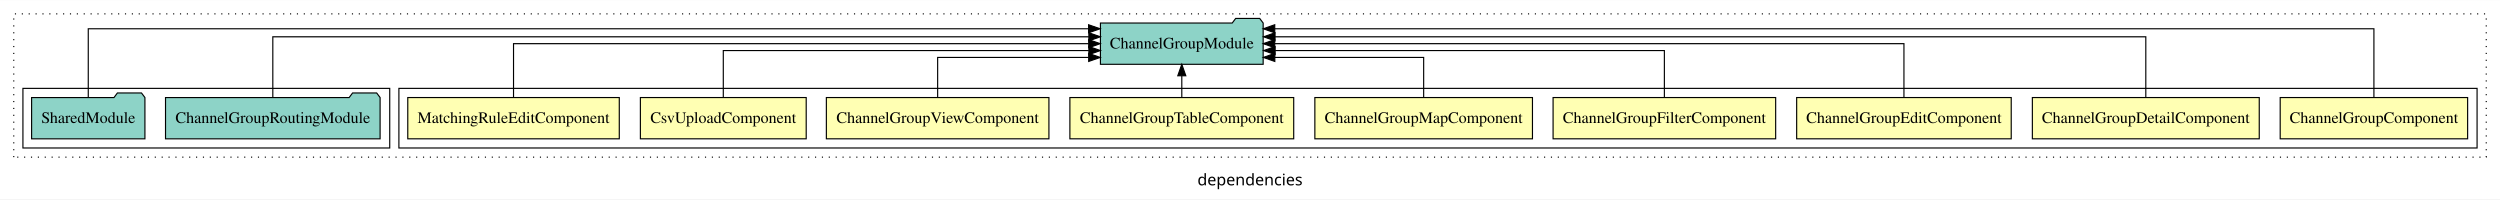
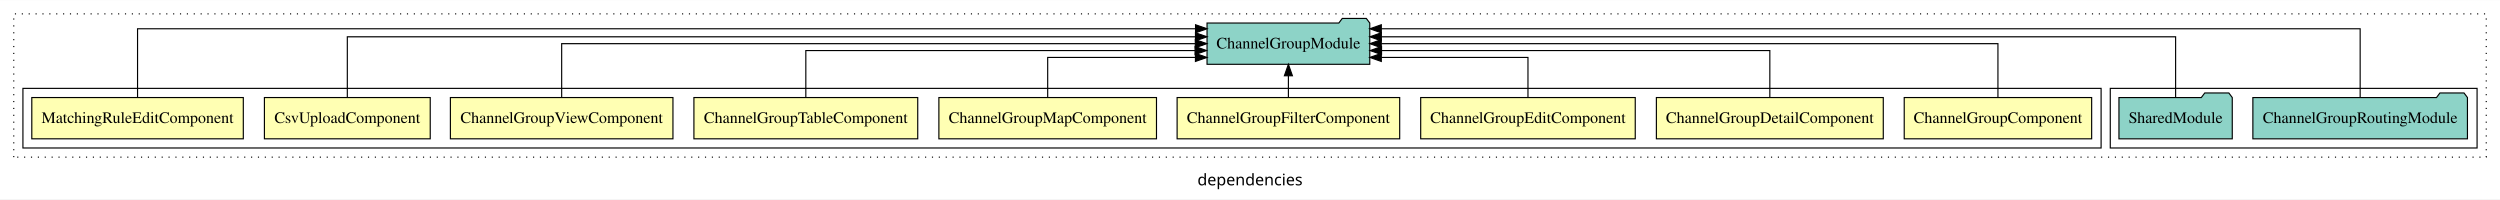
<svg xmlns="http://www.w3.org/2000/svg" width="2181pt" height="174pt" viewBox="0.00 0.00 2181.00 173.80">
  <g id="graph0" class="graph" transform="scale(1 1) rotate(0) translate(4 169.8)">
    <polygon fill="white" stroke="transparent" points="-4,4 -4,-169.8 2177,-169.8 2177,4 -4,4" />
    <text text-anchor="middle" x="1086.5" y="-8.2" font-family="sans-serif" font-size="14.00">dependencies</text>
    <g id="clust1" class="cluster">
      <polygon fill="none" stroke="black" stroke-dasharray="1,5" points="8,-32.8 8,-157.8 2165,-157.8 2165,-32.8 8,-32.8" />
    </g>
+     <g id="clust12" class="cluster">
+       <polygon fill="none" stroke="black" points="1837,-40.8 1837,-92.8 2157,-92.8 2157,-40.8 1837,-40.8" />
+     </g>
    <g id="clust2" class="cluster">
-       <polygon fill="none" stroke="black" points="344,-40.8 344,-92.8 2157,-92.8 2157,-40.8 344,-40.8" />
-     </g>
-     <g id="clust12" class="cluster">
-       <polygon fill="none" stroke="black" points="16,-40.8 16,-92.8 336,-92.8 336,-40.8 16,-40.8" />
+       <polygon fill="none" stroke="black" points="16,-40.8 16,-92.8 1829,-92.8 1829,-40.8 16,-40.8" />
    </g>
    <g id="node1" class="node">
-       <polygon fill="#ffffb3" stroke="black" points="2148.76,-84.8 1985.24,-84.8 1985.24,-48.8 2148.76,-48.8 2148.76,-84.8" />
-       <text text-anchor="middle" x="2067" y="-62.6" font-family="Times,serif" font-size="14.00">ChannelGroupComponent</text>
+       <polygon fill="#ffffb3" stroke="black" points="1820.76,-84.8 1657.24,-84.8 1657.24,-48.8 1820.76,-48.8 1820.76,-84.8" />
+       <text text-anchor="middle" x="1739" y="-62.6" font-family="Times,serif" font-size="14.00">ChannelGroupComponent</text>
    </g>
    <g id="node10" class="node">
-       <polygon fill="#8dd3c7" stroke="black" points="1097.98,-149.8 1094.98,-153.8 1073.98,-153.8 1070.98,-149.8 956.02,-149.8 956.02,-113.8 1097.98,-113.8 1097.98,-149.8" />
-       <text text-anchor="middle" x="1027" y="-127.6" font-family="Times,serif" font-size="14.00">ChannelGroupModule</text>
+       <polygon fill="#8dd3c7" stroke="black" points="1190.98,-149.8 1187.98,-153.8 1166.98,-153.8 1163.98,-149.8 1049.02,-149.8 1049.02,-113.8 1190.98,-113.8 1190.98,-149.8" />
+       <text text-anchor="middle" x="1120" y="-127.6" font-family="Times,serif" font-size="14.00">ChannelGroupModule</text>
    </g>
    <g id="edge1" class="edge">
-       <path fill="none" stroke="black" d="M2067,-84.89C2067,-107.93 2067,-144.8 2067,-144.8 2067,-144.8 1108.07,-144.8 1108.07,-144.8" />
-       <polygon fill="black" stroke="black" points="1108.07,-141.3 1098.07,-144.8 1108.07,-148.3 1108.07,-141.3" />
+       <path fill="none" stroke="black" d="M1739,-84.91C1739,-104.14 1739,-131.8 1739,-131.8 1739,-131.8 1201.01,-131.8 1201.01,-131.8" />
+       <polygon fill="black" stroke="black" points="1201.01,-128.3 1191.01,-131.8 1201.01,-135.3 1201.01,-128.3" />
    </g>
    <g id="node2" class="node">
-       <polygon fill="#ffffb3" stroke="black" points="1966.97,-84.8 1769.03,-84.8 1769.03,-48.8 1966.97,-48.8 1966.97,-84.8" />
-       <text text-anchor="middle" x="1868" y="-62.6" font-family="Times,serif" font-size="14.00">ChannelGroupDetailComponent</text>
+       <polygon fill="#ffffb3" stroke="black" points="1638.97,-84.8 1441.03,-84.8 1441.03,-48.8 1638.97,-48.8 1638.97,-84.8" />
+       <text text-anchor="middle" x="1540" y="-62.6" font-family="Times,serif" font-size="14.00">ChannelGroupDetailComponent</text>
    </g>
    <g id="edge2" class="edge">
-       <path fill="none" stroke="black" d="M1868,-85.08C1868,-106.12 1868,-137.8 1868,-137.8 1868,-137.8 1108.34,-137.8 1108.34,-137.8" />
-       <polygon fill="black" stroke="black" points="1108.34,-134.3 1098.34,-137.8 1108.34,-141.3 1108.34,-134.3" />
+       <path fill="none" stroke="black" d="M1540,-84.82C1540,-102.17 1540,-125.8 1540,-125.8 1540,-125.8 1201.25,-125.8 1201.25,-125.8" />
+       <polygon fill="black" stroke="black" points="1201.25,-122.3 1191.25,-125.8 1201.25,-129.3 1201.25,-122.3" />
    </g>
    <g id="node3" class="node">
-       <polygon fill="#ffffb3" stroke="black" points="1750.59,-84.8 1563.41,-84.8 1563.41,-48.8 1750.59,-48.8 1750.59,-84.8" />
-       <text text-anchor="middle" x="1657" y="-62.6" font-family="Times,serif" font-size="14.00">ChannelGroupEditComponent</text>
+       <polygon fill="#ffffb3" stroke="black" points="1422.59,-84.8 1235.41,-84.8 1235.41,-48.8 1422.59,-48.8 1422.59,-84.8" />
+       <text text-anchor="middle" x="1329" y="-62.6" font-family="Times,serif" font-size="14.00">ChannelGroupEditComponent</text>
    </g>
    <g id="edge3" class="edge">
-       <path fill="none" stroke="black" d="M1657,-84.91C1657,-104.14 1657,-131.8 1657,-131.8 1657,-131.8 1108.04,-131.8 1108.04,-131.8" />
-       <polygon fill="black" stroke="black" points="1108.04,-128.3 1098.04,-131.8 1108.04,-135.3 1108.04,-128.3" />
+       <path fill="none" stroke="black" d="M1329,-85.04C1329,-100.37 1329,-119.8 1329,-119.8 1329,-119.8 1201.05,-119.8 1201.05,-119.8" />
+       <polygon fill="black" stroke="black" points="1201.05,-116.3 1191.05,-119.8 1201.05,-123.3 1201.05,-116.3" />
    </g>
    <g id="node4" class="node">
-       <polygon fill="#ffffb3" stroke="black" points="1545.09,-84.8 1350.91,-84.8 1350.91,-48.8 1545.09,-48.8 1545.09,-84.8" />
-       <text text-anchor="middle" x="1448" y="-62.6" font-family="Times,serif" font-size="14.00">ChannelGroupFilterComponent</text>
+       <polygon fill="#ffffb3" stroke="black" points="1217.09,-84.8 1022.91,-84.8 1022.91,-48.8 1217.09,-48.8 1217.09,-84.8" />
+       <text text-anchor="middle" x="1120" y="-62.6" font-family="Times,serif" font-size="14.00">ChannelGroupFilterComponent</text>
    </g>
    <g id="edge4" class="edge">
-       <path fill="none" stroke="black" d="M1448,-84.82C1448,-102.17 1448,-125.8 1448,-125.8 1448,-125.8 1108.42,-125.8 1108.42,-125.8" />
-       <polygon fill="black" stroke="black" points="1108.42,-122.3 1098.42,-125.8 1108.42,-129.3 1108.42,-122.3" />
+       <path fill="none" stroke="black" d="M1120,-84.91C1120,-84.91 1120,-103.79 1120,-103.79" />
+       <polygon fill="black" stroke="black" points="1116.5,-103.79 1120,-113.79 1123.5,-103.79 1116.5,-103.79" />
    </g>
    <g id="node5" class="node">
-       <polygon fill="#ffffb3" stroke="black" points="1332.92,-84.8 1143.08,-84.8 1143.08,-48.8 1332.92,-48.8 1332.92,-84.8" />
-       <text text-anchor="middle" x="1238" y="-62.6" font-family="Times,serif" font-size="14.00">ChannelGroupMapComponent</text>
+       <polygon fill="#ffffb3" stroke="black" points="1004.92,-84.8 815.08,-84.8 815.08,-48.8 1004.92,-48.8 1004.92,-84.8" />
+       <text text-anchor="middle" x="910" y="-62.6" font-family="Times,serif" font-size="14.00">ChannelGroupMapComponent</text>
    </g>
    <g id="edge5" class="edge">
-       <path fill="none" stroke="black" d="M1238,-85.04C1238,-100.37 1238,-119.8 1238,-119.8 1238,-119.8 1108.14,-119.8 1108.14,-119.8" />
-       <polygon fill="black" stroke="black" points="1108.14,-116.3 1098.14,-119.8 1108.14,-123.3 1108.14,-116.3" />
+       <path fill="none" stroke="black" d="M910,-85.04C910,-100.37 910,-119.8 910,-119.8 910,-119.8 1038.9,-119.8 1038.9,-119.8" />
+       <polygon fill="black" stroke="black" points="1038.9,-123.3 1048.9,-119.8 1038.9,-116.3 1038.9,-123.3" />
    </g>
    <g id="node6" class="node">
-       <polygon fill="#ffffb3" stroke="black" points="1124.63,-84.8 929.37,-84.8 929.37,-48.8 1124.63,-48.8 1124.63,-84.8" />
-       <text text-anchor="middle" x="1027" y="-62.6" font-family="Times,serif" font-size="14.00">ChannelGroupTableComponent</text>
+       <polygon fill="#ffffb3" stroke="black" points="796.63,-84.8 601.37,-84.8 601.37,-48.8 796.63,-48.8 796.63,-84.8" />
+       <text text-anchor="middle" x="699" y="-62.6" font-family="Times,serif" font-size="14.00">ChannelGroupTableComponent</text>
    </g>
    <g id="edge6" class="edge">
-       <path fill="none" stroke="black" d="M1027,-84.91C1027,-84.91 1027,-103.79 1027,-103.79" />
-       <polygon fill="black" stroke="black" points="1023.5,-103.79 1027,-113.79 1030.5,-103.79 1023.5,-103.79" />
+       <path fill="none" stroke="black" d="M699,-84.82C699,-102.17 699,-125.8 699,-125.8 699,-125.8 1038.58,-125.8 1038.58,-125.8" />
+       <polygon fill="black" stroke="black" points="1038.58,-129.3 1048.58,-125.8 1038.58,-122.3 1038.58,-129.3" />
    </g>
    <g id="node7" class="node">
-       <polygon fill="#ffffb3" stroke="black" points="911.08,-84.8 716.92,-84.8 716.92,-48.8 911.08,-48.8 911.08,-84.8" />
-       <text text-anchor="middle" x="814" y="-62.6" font-family="Times,serif" font-size="14.00">ChannelGroupViewComponent</text>
+       <polygon fill="#ffffb3" stroke="black" points="583.08,-84.8 388.92,-84.8 388.92,-48.8 583.08,-48.8 583.08,-84.8" />
+       <text text-anchor="middle" x="486" y="-62.6" font-family="Times,serif" font-size="14.00">ChannelGroupViewComponent</text>
    </g>
    <g id="edge7" class="edge">
-       <path fill="none" stroke="black" d="M814,-85.04C814,-100.37 814,-119.8 814,-119.8 814,-119.8 945.78,-119.8 945.78,-119.8" />
-       <polygon fill="black" stroke="black" points="945.78,-123.3 955.78,-119.8 945.78,-116.3 945.78,-123.3" />
+       <path fill="none" stroke="black" d="M486,-84.91C486,-104.14 486,-131.8 486,-131.8 486,-131.8 1038.81,-131.8 1038.81,-131.8" />
+       <polygon fill="black" stroke="black" points="1038.81,-135.3 1048.81,-131.8 1038.81,-128.3 1038.81,-135.3" />
    </g>
    <g id="node8" class="node">
-       <polygon fill="#ffffb3" stroke="black" points="699.33,-84.8 554.67,-84.8 554.67,-48.8 699.33,-48.8 699.33,-84.8" />
-       <text text-anchor="middle" x="627" y="-62.6" font-family="Times,serif" font-size="14.00">CsvUploadComponent</text>
+       <polygon fill="#ffffb3" stroke="black" points="371.33,-84.8 226.67,-84.8 226.67,-48.8 371.33,-48.8 371.33,-84.8" />
+       <text text-anchor="middle" x="299" y="-62.6" font-family="Times,serif" font-size="14.00">CsvUploadComponent</text>
    </g>
    <g id="edge8" class="edge">
-       <path fill="none" stroke="black" d="M627,-84.82C627,-102.17 627,-125.8 627,-125.8 627,-125.8 945.95,-125.8 945.95,-125.8" />
-       <polygon fill="black" stroke="black" points="945.95,-129.3 955.95,-125.8 945.95,-122.3 945.95,-129.3" />
+       <path fill="none" stroke="black" d="M299,-85.08C299,-106.12 299,-137.8 299,-137.8 299,-137.8 1038.94,-137.8 1038.94,-137.8" />
+       <polygon fill="black" stroke="black" points="1038.94,-141.3 1048.94,-137.8 1038.93,-134.3 1038.94,-141.3" />
    </g>
    <g id="node9" class="node">
-       <polygon fill="#ffffb3" stroke="black" points="536.26,-84.8 351.74,-84.8 351.74,-48.8 536.26,-48.8 536.26,-84.8" />
-       <text text-anchor="middle" x="444" y="-62.6" font-family="Times,serif" font-size="14.00">MatchingRuleEditComponent</text>
+       <polygon fill="#ffffb3" stroke="black" points="208.26,-84.8 23.74,-84.8 23.74,-48.8 208.26,-48.8 208.26,-84.8" />
+       <text text-anchor="middle" x="116" y="-62.6" font-family="Times,serif" font-size="14.00">MatchingRuleEditComponent</text>
    </g>
    <g id="edge9" class="edge">
-       <path fill="none" stroke="black" d="M444,-84.91C444,-104.14 444,-131.8 444,-131.8 444,-131.8 945.8,-131.8 945.8,-131.8" />
-       <polygon fill="black" stroke="black" points="945.8,-135.3 955.8,-131.8 945.8,-128.3 945.8,-135.3" />
+       <path fill="none" stroke="black" d="M116,-84.89C116,-107.93 116,-144.8 116,-144.8 116,-144.8 1039,-144.8 1039,-144.8" />
+       <polygon fill="black" stroke="black" points="1039,-148.3 1049,-144.8 1039,-141.3 1039,-148.3" />
    </g>
    <g id="node11" class="node">
-       <polygon fill="#8dd3c7" stroke="black" points="327.6,-84.8 324.6,-88.8 303.6,-88.8 300.6,-84.8 140.4,-84.8 140.4,-48.8 327.6,-48.8 327.6,-84.8" />
-       <text text-anchor="middle" x="234" y="-62.6" font-family="Times,serif" font-size="14.00">ChannelGroupRoutingModule</text>
+       <polygon fill="#8dd3c7" stroke="black" points="2148.6,-84.8 2145.6,-88.8 2124.6,-88.8 2121.6,-84.8 1961.4,-84.8 1961.4,-48.8 2148.6,-48.8 2148.6,-84.8" />
+       <text text-anchor="middle" x="2055" y="-62.6" font-family="Times,serif" font-size="14.00">ChannelGroupRoutingModule</text>
    </g>
    <g id="edge10" class="edge">
-       <path fill="none" stroke="black" d="M234,-85.08C234,-106.12 234,-137.8 234,-137.8 234,-137.8 945.93,-137.8 945.93,-137.8" />
-       <polygon fill="black" stroke="black" points="945.93,-141.3 955.93,-137.8 945.93,-134.3 945.93,-141.3" />
+       <path fill="none" stroke="black" d="M2055,-84.89C2055,-107.93 2055,-144.8 2055,-144.8 2055,-144.8 1201.04,-144.8 1201.04,-144.8" />
+       <polygon fill="black" stroke="black" points="1201.04,-141.3 1191.04,-144.8 1201.04,-148.3 1201.04,-141.3" />
    </g>
    <g id="node12" class="node">
-       <polygon fill="#8dd3c7" stroke="black" points="122.43,-84.8 119.43,-88.8 98.43,-88.8 95.43,-84.8 23.57,-84.8 23.57,-48.8 122.43,-48.8 122.43,-84.8" />
-       <text text-anchor="middle" x="73" y="-62.6" font-family="Times,serif" font-size="14.00">SharedModule</text>
+       <polygon fill="#8dd3c7" stroke="black" points="1943.43,-84.8 1940.43,-88.8 1919.43,-88.8 1916.43,-84.8 1844.57,-84.8 1844.57,-48.8 1943.43,-48.8 1943.43,-84.8" />
+       <text text-anchor="middle" x="1894" y="-62.6" font-family="Times,serif" font-size="14.00">SharedModule</text>
    </g>
    <g id="edge11" class="edge">
-       <path fill="none" stroke="black" d="M73,-84.89C73,-107.93 73,-144.8 73,-144.8 73,-144.8 945.69,-144.8 945.69,-144.8" />
-       <polygon fill="black" stroke="black" points="945.69,-148.3 955.69,-144.8 945.69,-141.3 945.69,-148.3" />
+       <path fill="none" stroke="black" d="M1894,-85.08C1894,-106.12 1894,-137.8 1894,-137.8 1894,-137.8 1201.08,-137.8 1201.08,-137.8" />
+       <polygon fill="black" stroke="black" points="1201.08,-134.3 1191.08,-137.8 1201.08,-141.3 1201.08,-134.3" />
    </g>
  </g>
</svg>
